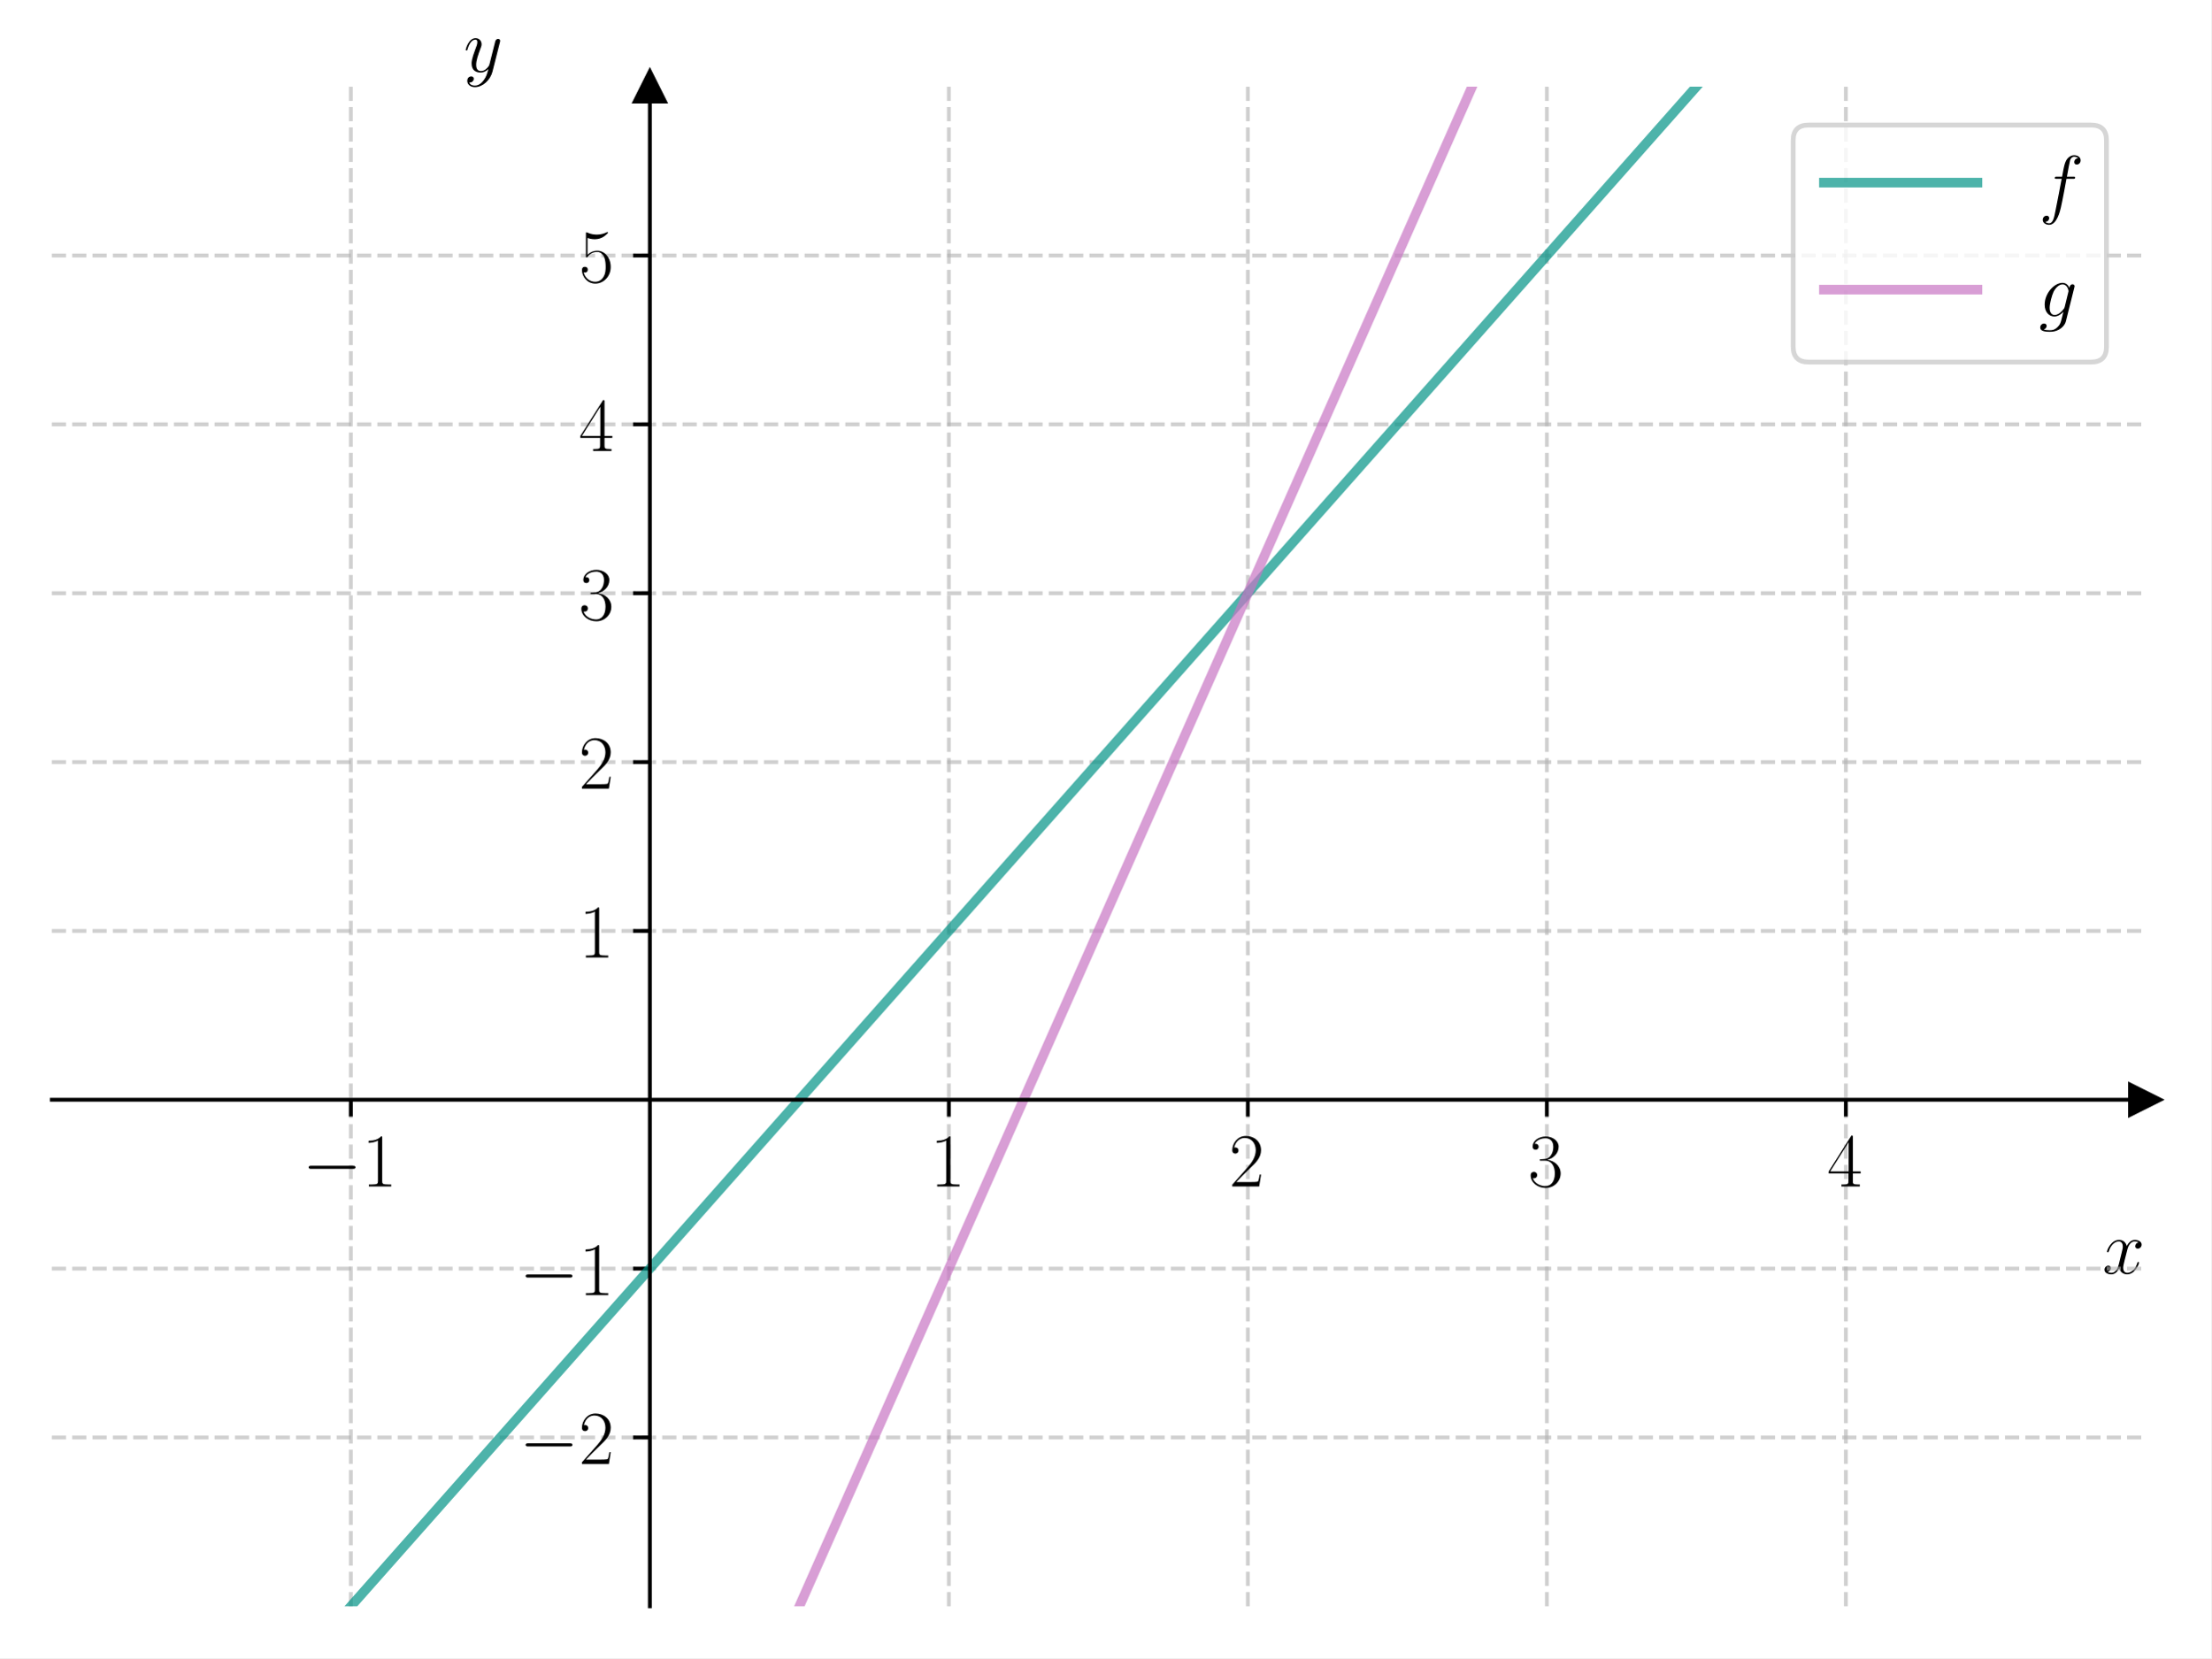
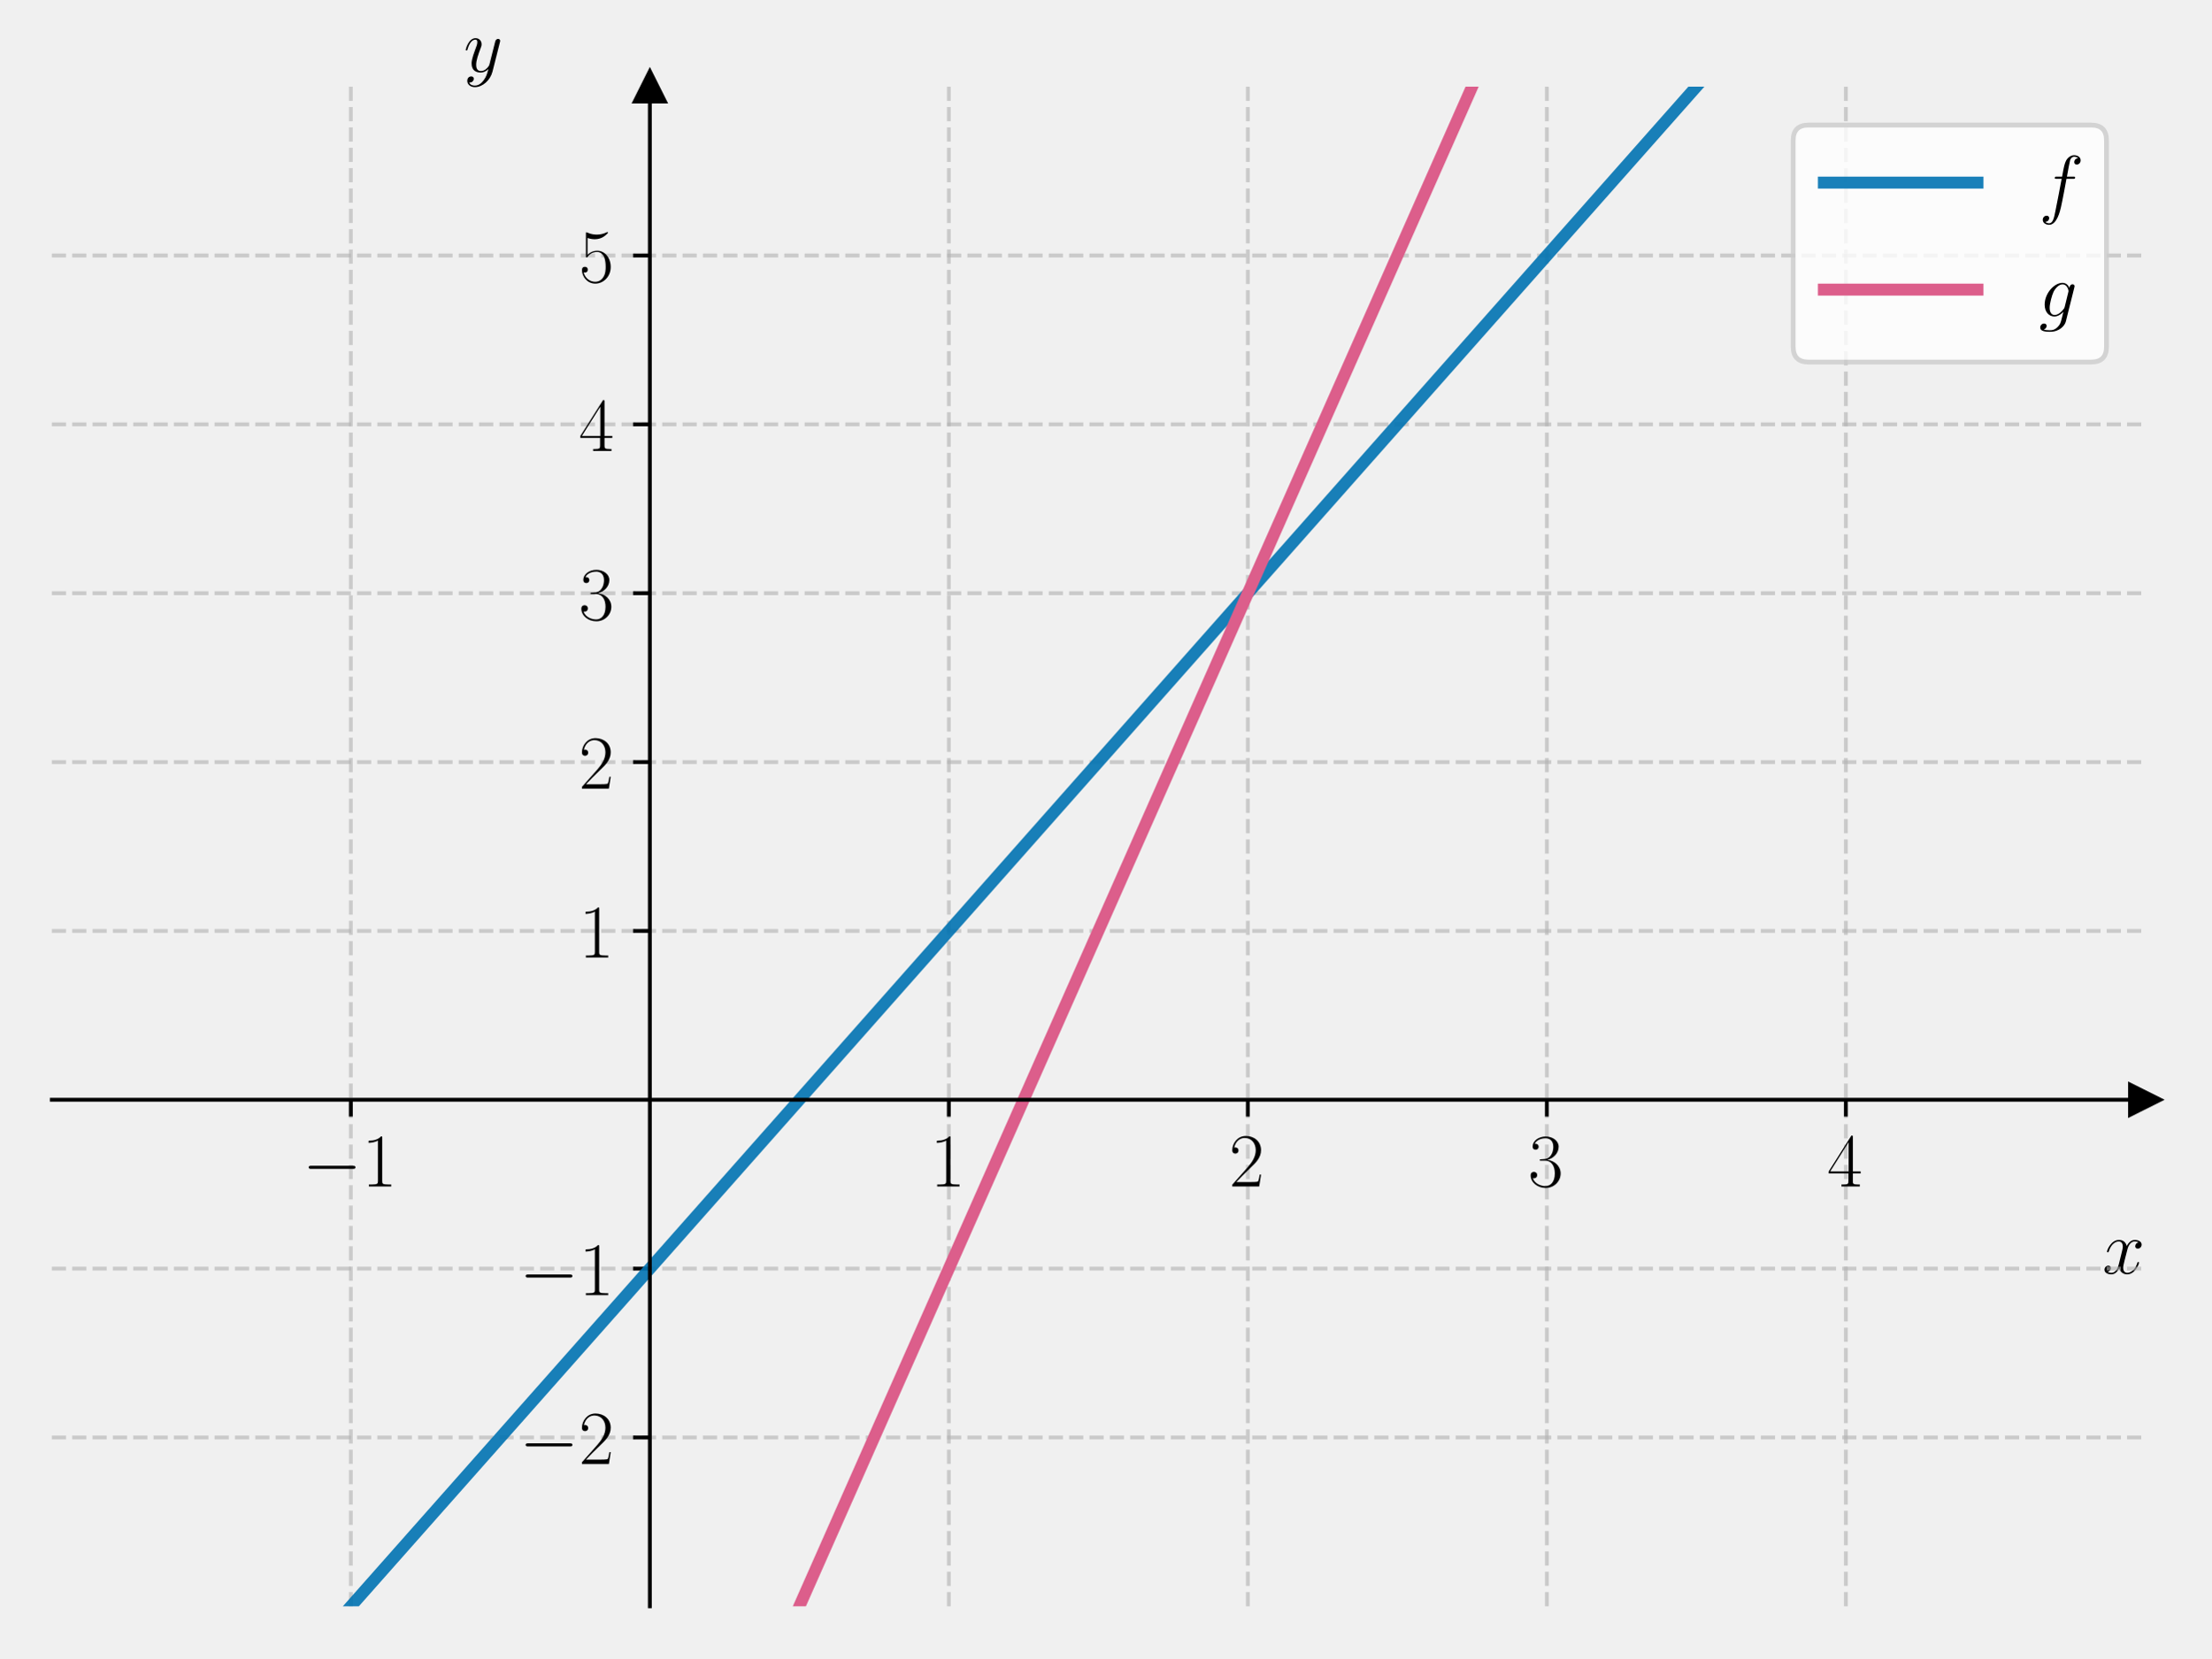
<svg xmlns="http://www.w3.org/2000/svg" xmlns:xlink="http://www.w3.org/1999/xlink" width="460.8pt" height="345.6pt" viewBox="0 0 460.8 345.6" version="1.1">
  <defs>
    <style type="text/css">*{stroke-linejoin: round; stroke-linecap: butt}</style>
  </defs>
  <g id="figure_1">
    <g id="patch_1">
-       <path d="M 0 345.6  L 460.8 345.6  L 460.8 0  L 0 0  z " style="fill: #ffffff" />
+       <path d="M 0 345.6  L 460.8 345.6  L 460.8 0  L 0 0  L 0 345.6  z " style="fill: none" />
    </g>
    <g id="axes_1">
      <g id="patch_2">
-         <path d="M 10.8 334.8  L 447 334.8  L 447 18.065  L 10.8 18.065  z " style="fill: #ffffff" />
+         <path d="M 10.8 334.8  L 447 334.8  L 447 18.065  L 10.8 18.065  L 10.8 334.8  z " style="fill: none" />
      </g>
      <g id="matplotlib.axis_1">
        <g id="xtick_1">
          <g id="line2d_1">
-             <path d="M 73.114 334.8  L 73.114 18.065  " clip-path="url(#p5d72499dbb)" style="fill: none; stroke-dasharray: 2.96,1.28; stroke-dashoffset: 0; stroke: #b0b0b0; stroke-opacity: 0.6; stroke-width: 0.8" />
+             <path d="M 73.114 334.8  L 73.114 18.065  " clip-path="url(#pf8ac6408e3)" style="fill: none; stroke-dasharray: 2.96,1.28; stroke-dashoffset: 0; stroke: #b0b0b0; stroke-opacity: 0.6; stroke-width: 0.8" />
          </g>
          <g id="line2d_2">
            <defs>
-               <path id="maed77513b4" d="M 0 0  L 0 3.5  " style="stroke: #000000; stroke-width: 0.8" />
-             </defs>
-             <g>
-               <use xlink:href="#maed77513b4" x="73.114" y="229.222" style="stroke: #000000; stroke-width: 0.8" />
+               <path id="mbaae648160" d="M 0 0  L 0 3.5  " style="stroke: #000000; stroke-width: 0.8" />
+             </defs>
+             <g>
+               <use xlink:href="#mbaae648160" x="73.114" y="229.222" style="stroke: #000000; stroke-width: 0.8" />
            </g>
          </g>
          <g id="text_1">
            <g transform="translate(63.01329 247.2911) scale(0.16 -0.16)">
              <defs>
                <path id="CMSY10-0" d="M 4218 1472  C 4326 1472 4442 1472 4442 1600  C 4442 1728 4326 1728 4218 1728  L 755 1728  C 646 1728 531 1728 531 1600  C 531 1472 646 1472 755 1472  L 4218 1472  z " transform="scale(0.015625)" />
                <path id="CMR17-31" d="M 1702 4058  C 1702 4192 1696 4192 1606 4192  C 1357 3916 979 3827 621 3827  C 602 3827 570 3827 563 3808  C 557 3795 557 3782 557 3648  C 755 3648 1088 3686 1344 3839  L 1344 461  C 1344 236 1331 160 781 160  L 589 160  L 589 0  C 896 0 1216 0 1523 0  C 1830 0 2150 0 2458 0  L 2458 160  L 2266 160  C 1715 160 1702 230 1702 458  L 1702 4058  z " transform="scale(0.015625)" />
              </defs>
              <use xlink:href="#CMSY10-0" transform="scale(0.996264)" />
              <use xlink:href="#CMR17-31" transform="translate(77.48747 0) scale(0.996264)" />
            </g>
          </g>
        </g>
        <g id="xtick_2">
          <g id="line2d_3">
-             <path d="M 197.743 334.8  L 197.743 18.065  " clip-path="url(#p5d72499dbb)" style="fill: none; stroke-dasharray: 2.96,1.28; stroke-dashoffset: 0; stroke: #b0b0b0; stroke-opacity: 0.6; stroke-width: 0.8" />
+             <path d="M 197.743 334.8  L 197.743 18.065  " clip-path="url(#pf8ac6408e3)" style="fill: none; stroke-dasharray: 2.96,1.28; stroke-dashoffset: 0; stroke: #b0b0b0; stroke-opacity: 0.6; stroke-width: 0.8" />
          </g>
          <g id="line2d_4">
            <g>
-               <use xlink:href="#maed77513b4" x="197.743" y="229.222" style="stroke: #000000; stroke-width: 0.8" />
+               <use xlink:href="#mbaae648160" x="197.743" y="229.222" style="stroke: #000000; stroke-width: 0.8" />
            </g>
          </g>
          <g id="text_2">
            <g transform="translate(193.8409 247.2911) scale(0.16 -0.16)">
              <use xlink:href="#CMR17-31" transform="scale(0.996264)" />
            </g>
          </g>
        </g>
        <g id="xtick_3">
          <g id="line2d_5">
-             <path d="M 260.057 334.8  L 260.057 18.065  " clip-path="url(#p5d72499dbb)" style="fill: none; stroke-dasharray: 2.96,1.28; stroke-dashoffset: 0; stroke: #b0b0b0; stroke-opacity: 0.6; stroke-width: 0.8" />
+             <path d="M 260.057 334.8  L 260.057 18.065  " clip-path="url(#pf8ac6408e3)" style="fill: none; stroke-dasharray: 2.96,1.28; stroke-dashoffset: 0; stroke: #b0b0b0; stroke-opacity: 0.6; stroke-width: 0.8" />
          </g>
          <g id="line2d_6">
            <g>
-               <use xlink:href="#maed77513b4" x="260.057" y="229.222" style="stroke: #000000; stroke-width: 0.8" />
+               <use xlink:href="#mbaae648160" x="260.057" y="229.222" style="stroke: #000000; stroke-width: 0.8" />
            </g>
          </g>
          <g id="text_3">
            <g transform="translate(256.1551 247.2911) scale(0.16 -0.16)">
              <defs>
                <path id="CMR17-32" d="M 2669 989  L 2554 989  C 2490 536 2438 459 2413 420  C 2381 369 1920 369 1830 369  L 602 369  C 832 619 1280 1072 1824 1597  C 2214 1967 2669 2402 2669 3035  C 2669 3790 2067 4224 1395 4224  C 691 4224 262 3604 262 3030  C 262 2780 448 2748 525 2748  C 589 2748 781 2787 781 3010  C 781 3207 614 3264 525 3264  C 486 3264 448 3258 422 3245  C 544 3790 915 4058 1306 4058  C 1862 4058 2227 3617 2227 3035  C 2227 2479 1901 2000 1536 1584  L 262 146  L 262 0  L 2515 0  L 2669 989  z " transform="scale(0.015625)" />
              </defs>
              <use xlink:href="#CMR17-32" transform="scale(0.996264)" />
            </g>
          </g>
        </g>
        <g id="xtick_4">
          <g id="line2d_7">
-             <path d="M 322.371 334.8  L 322.371 18.065  " clip-path="url(#p5d72499dbb)" style="fill: none; stroke-dasharray: 2.96,1.28; stroke-dashoffset: 0; stroke: #b0b0b0; stroke-opacity: 0.6; stroke-width: 0.8" />
+             <path d="M 322.371 334.8  L 322.371 18.065  " clip-path="url(#pf8ac6408e3)" style="fill: none; stroke-dasharray: 2.96,1.28; stroke-dashoffset: 0; stroke: #b0b0b0; stroke-opacity: 0.6; stroke-width: 0.8" />
          </g>
          <g id="line2d_8">
            <g>
-               <use xlink:href="#maed77513b4" x="322.371" y="229.222" style="stroke: #000000; stroke-width: 0.8" />
+               <use xlink:href="#mbaae648160" x="322.371" y="229.222" style="stroke: #000000; stroke-width: 0.8" />
            </g>
          </g>
          <g id="text_4">
            <g transform="translate(318.4694 247.2911) scale(0.16 -0.16)">
              <defs>
                <path id="CMR17-33" d="M 1414 2157  C 1984 2157 2234 1662 2234 1090  C 2234 320 1824 25 1453 25  C 1114 25 563 194 390 693  C 422 680 454 680 486 680  C 640 680 755 782 755 948  C 755 1133 614 1216 486 1216  C 378 1216 211 1165 211 926  C 211 335 787 -128 1466 -128  C 2176 -128 2720 430 2720 1085  C 2720 1707 2208 2157 1600 2227  C 2086 2328 2554 2756 2554 3329  C 2554 3820 2048 4179 1472 4179  C 890 4179 378 3829 378 3329  C 378 3110 544 3072 627 3072  C 762 3072 877 3155 877 3321  C 877 3486 762 3569 627 3569  C 602 3569 570 3569 544 3557  C 730 3959 1235 4032 1459 4032  C 1683 4032 2106 3925 2106 3320  C 2106 3143 2080 2828 1862 2550  C 1670 2304 1453 2304 1242 2284  C 1210 2284 1062 2269 1037 2269  C 992 2263 966 2257 966 2208  C 966 2163 973 2157 1101 2157  L 1414 2157  z " transform="scale(0.015625)" />
              </defs>
              <use xlink:href="#CMR17-33" transform="scale(0.996264)" />
            </g>
          </g>
        </g>
        <g id="xtick_5">
          <g id="line2d_9">
-             <path d="M 384.686 334.8  L 384.686 18.065  " clip-path="url(#p5d72499dbb)" style="fill: none; stroke-dasharray: 2.96,1.28; stroke-dashoffset: 0; stroke: #b0b0b0; stroke-opacity: 0.6; stroke-width: 0.8" />
+             <path d="M 384.686 334.8  L 384.686 18.065  " clip-path="url(#pf8ac6408e3)" style="fill: none; stroke-dasharray: 2.96,1.28; stroke-dashoffset: 0; stroke: #b0b0b0; stroke-opacity: 0.6; stroke-width: 0.8" />
          </g>
          <g id="line2d_10">
            <g>
-               <use xlink:href="#maed77513b4" x="384.686" y="229.222" style="stroke: #000000; stroke-width: 0.8" />
+               <use xlink:href="#mbaae648160" x="384.686" y="229.222" style="stroke: #000000; stroke-width: 0.8" />
            </g>
          </g>
          <g id="text_5">
            <g transform="translate(380.7837 247.2911) scale(0.16 -0.16)">
              <defs>
                <path id="CMR17-34" d="M 2150 4122  C 2150 4256 2144 4256 2029 4256  L 128 1254  L 128 1088  L 1779 1088  L 1779 457  C 1779 224 1766 160 1318 160  L 1197 160  L 1197 0  C 1402 0 1747 0 1965 0  C 2182 0 2528 0 2733 0  L 2733 160  L 2611 160  C 2163 160 2150 224 2150 457  L 2150 1088  L 2803 1088  L 2803 1254  L 2150 1254  L 2150 4122  z M 1798 3703  L 1798 1254  L 256 1254  L 1798 3703  z " transform="scale(0.015625)" />
              </defs>
              <use xlink:href="#CMR17-34" transform="scale(0.996264)" />
            </g>
          </g>
        </g>
        <g id="text_6">
          <g transform="translate(438.1306 265.4602) scale(0.16 -0.16)">
            <defs>
              <path id="CMMI12-78" d="M 3034 2606  C 2829 2567 2752 2414 2752 2293  C 2752 2139 2874 2088 2963 2088  C 3155 2088 3290 2254 3290 2427  C 3290 2695 2982 2816 2714 2816  C 2323 2816 2106 2433 2048 2312  C 1901 2816 1504 2816 1389 2816  C 736 2816 390 1980 390 1839  C 390 1814 416 1782 461 1782  C 512 1782 525 1820 538 1846  C 755 2555 1184 2689 1370 2689  C 1658 2689 1715 2420 1715 2267  C 1715 2127 1677 1980 1600 1673  L 1382 798  C 1286 415 1101 64 762 64  C 730 64 570 64 435 147  C 666 192 717 383 717 460  C 717 588 621 664 499 664  C 346 664 179 530 179 326  C 179 57 480 -64 755 -64  C 1062 -64 1280 179 1414 441  C 1517 64 1837 -64 2074 -64  C 2726 -64 3072 773 3072 913  C 3072 945 3046 971 3008 971  C 2950 971 2944 939 2925 888  C 2752 326 2381 64 2093 64  C 1869 64 1747 230 1747 492  C 1747 632 1773 734 1875 1156  L 2099 2024  C 2195 2408 2413 2689 2707 2689  C 2720 2689 2899 2689 3034 2606  z " transform="scale(0.015625)" />
            </defs>
            <use xlink:href="#CMMI12-78" transform="scale(0.996264)" />
          </g>
        </g>
      </g>
      <g id="matplotlib.axis_2">
        <g id="ytick_1">
          <g id="line2d_11">
-             <path d="M 10.8 299.607  L 447 299.607  " clip-path="url(#p5d72499dbb)" style="fill: none; stroke-dasharray: 2.96,1.28; stroke-dashoffset: 0; stroke: #b0b0b0; stroke-opacity: 0.6; stroke-width: 0.8" />
+             <path d="M 10.8 299.607  L 447 299.607  " clip-path="url(#pf8ac6408e3)" style="fill: none; stroke-dasharray: 2.96,1.28; stroke-dashoffset: 0; stroke: #b0b0b0; stroke-opacity: 0.6; stroke-width: 0.8" />
          </g>
          <g id="line2d_12">
            <defs>
-               <path id="m1ce5e04e1d" d="M 0 0  L -3.5 0  " style="stroke: #000000; stroke-width: 0.8" />
-             </defs>
-             <g>
-               <use xlink:href="#m1ce5e04e1d" x="135.429" y="299.607" style="stroke: #000000; stroke-width: 0.8" />
+               <path id="m8568db39bb" d="M 0 0  L -3.5 0  " style="stroke: #000000; stroke-width: 0.8" />
+             </defs>
+             <g>
+               <use xlink:href="#m8568db39bb" x="135.429" y="299.607" style="stroke: #000000; stroke-width: 0.8" />
            </g>
          </g>
          <g id="text_7">
            <g transform="translate(108.2266 305.142) scale(0.16 -0.16)">
              <use xlink:href="#CMSY10-0" transform="scale(0.996264)" />
              <use xlink:href="#CMR17-32" transform="translate(77.48747 0) scale(0.996264)" />
            </g>
          </g>
        </g>
        <g id="ytick_2">
          <g id="line2d_13">
-             <path d="M 10.8 264.414  L 447 264.414  " clip-path="url(#p5d72499dbb)" style="fill: none; stroke-dasharray: 2.96,1.28; stroke-dashoffset: 0; stroke: #b0b0b0; stroke-opacity: 0.6; stroke-width: 0.8" />
+             <path d="M 10.8 264.414  L 447 264.414  " clip-path="url(#pf8ac6408e3)" style="fill: none; stroke-dasharray: 2.96,1.28; stroke-dashoffset: 0; stroke: #b0b0b0; stroke-opacity: 0.6; stroke-width: 0.8" />
          </g>
          <g id="line2d_14">
            <g>
-               <use xlink:href="#m1ce5e04e1d" x="135.429" y="264.414" style="stroke: #000000; stroke-width: 0.8" />
+               <use xlink:href="#m8568db39bb" x="135.429" y="264.414" style="stroke: #000000; stroke-width: 0.8" />
            </g>
          </g>
          <g id="text_8">
            <g transform="translate(108.2266 269.9491) scale(0.16 -0.16)">
              <use xlink:href="#CMSY10-0" transform="scale(0.996264)" />
              <use xlink:href="#CMR17-31" transform="translate(77.48747 0) scale(0.996264)" />
            </g>
          </g>
        </g>
        <g id="ytick_3">
          <g id="line2d_15">
-             <path d="M 10.8 194.029  L 447 194.029  " clip-path="url(#p5d72499dbb)" style="fill: none; stroke-dasharray: 2.96,1.28; stroke-dashoffset: 0; stroke: #b0b0b0; stroke-opacity: 0.6; stroke-width: 0.8" />
+             <path d="M 10.8 194.029  L 447 194.029  " clip-path="url(#pf8ac6408e3)" style="fill: none; stroke-dasharray: 2.96,1.28; stroke-dashoffset: 0; stroke: #b0b0b0; stroke-opacity: 0.6; stroke-width: 0.8" />
          </g>
          <g id="line2d_16">
            <g>
-               <use xlink:href="#m1ce5e04e1d" x="135.429" y="194.029" style="stroke: #000000; stroke-width: 0.8" />
+               <use xlink:href="#m8568db39bb" x="135.429" y="194.029" style="stroke: #000000; stroke-width: 0.8" />
            </g>
          </g>
          <g id="text_9">
            <g transform="translate(120.6246 199.5635) scale(0.16 -0.16)">
              <use xlink:href="#CMR17-31" transform="scale(0.996264)" />
            </g>
          </g>
        </g>
        <g id="ytick_4">
          <g id="line2d_17">
-             <path d="M 10.8 158.836  L 447 158.836  " clip-path="url(#p5d72499dbb)" style="fill: none; stroke-dasharray: 2.96,1.28; stroke-dashoffset: 0; stroke: #b0b0b0; stroke-opacity: 0.6; stroke-width: 0.8" />
+             <path d="M 10.8 158.836  L 447 158.836  " clip-path="url(#pf8ac6408e3)" style="fill: none; stroke-dasharray: 2.96,1.28; stroke-dashoffset: 0; stroke: #b0b0b0; stroke-opacity: 0.6; stroke-width: 0.8" />
          </g>
          <g id="line2d_18">
            <g>
-               <use xlink:href="#m1ce5e04e1d" x="135.429" y="158.836" style="stroke: #000000; stroke-width: 0.8" />
+               <use xlink:href="#m8568db39bb" x="135.429" y="158.836" style="stroke: #000000; stroke-width: 0.8" />
            </g>
          </g>
          <g id="text_10">
            <g transform="translate(120.6246 164.3706) scale(0.16 -0.16)">
              <use xlink:href="#CMR17-32" transform="scale(0.996264)" />
            </g>
          </g>
        </g>
        <g id="ytick_5">
          <g id="line2d_19">
-             <path d="M 10.8 123.643  L 447 123.643  " clip-path="url(#p5d72499dbb)" style="fill: none; stroke-dasharray: 2.96,1.28; stroke-dashoffset: 0; stroke: #b0b0b0; stroke-opacity: 0.6; stroke-width: 0.8" />
+             <path d="M 10.8 123.643  L 447 123.643  " clip-path="url(#pf8ac6408e3)" style="fill: none; stroke-dasharray: 2.96,1.28; stroke-dashoffset: 0; stroke: #b0b0b0; stroke-opacity: 0.6; stroke-width: 0.8" />
          </g>
          <g id="line2d_20">
            <g>
-               <use xlink:href="#m1ce5e04e1d" x="135.429" y="123.643" style="stroke: #000000; stroke-width: 0.8" />
+               <use xlink:href="#m8568db39bb" x="135.429" y="123.643" style="stroke: #000000; stroke-width: 0.8" />
            </g>
          </g>
          <g id="text_11">
            <g transform="translate(120.6246 129.1778) scale(0.16 -0.16)">
              <use xlink:href="#CMR17-33" transform="scale(0.996264)" />
            </g>
          </g>
        </g>
        <g id="ytick_6">
          <g id="line2d_21">
-             <path d="M 10.8 88.45  L 447 88.45  " clip-path="url(#p5d72499dbb)" style="fill: none; stroke-dasharray: 2.96,1.28; stroke-dashoffset: 0; stroke: #b0b0b0; stroke-opacity: 0.6; stroke-width: 0.8" />
+             <path d="M 10.8 88.45  L 447 88.45  " clip-path="url(#pf8ac6408e3)" style="fill: none; stroke-dasharray: 2.96,1.28; stroke-dashoffset: 0; stroke: #b0b0b0; stroke-opacity: 0.6; stroke-width: 0.8" />
          </g>
          <g id="line2d_22">
            <g>
-               <use xlink:href="#m1ce5e04e1d" x="135.429" y="88.45" style="stroke: #000000; stroke-width: 0.8" />
+               <use xlink:href="#m8568db39bb" x="135.429" y="88.45" style="stroke: #000000; stroke-width: 0.8" />
            </g>
          </g>
          <g id="text_12">
            <g transform="translate(120.6246 93.98499) scale(0.16 -0.16)">
              <use xlink:href="#CMR17-34" transform="scale(0.996264)" />
            </g>
          </g>
        </g>
        <g id="ytick_7">
          <g id="line2d_23">
-             <path d="M 10.8 53.257  L 447 53.257  " clip-path="url(#p5d72499dbb)" style="fill: none; stroke-dasharray: 2.96,1.28; stroke-dashoffset: 0; stroke: #b0b0b0; stroke-opacity: 0.6; stroke-width: 0.8" />
+             <path d="M 10.8 53.257  L 447 53.257  " clip-path="url(#pf8ac6408e3)" style="fill: none; stroke-dasharray: 2.96,1.28; stroke-dashoffset: 0; stroke: #b0b0b0; stroke-opacity: 0.6; stroke-width: 0.8" />
          </g>
          <g id="line2d_24">
            <g>
-               <use xlink:href="#m1ce5e04e1d" x="135.429" y="53.257" style="stroke: #000000; stroke-width: 0.8" />
+               <use xlink:href="#m8568db39bb" x="135.429" y="53.257" style="stroke: #000000; stroke-width: 0.8" />
            </g>
          </g>
          <g id="text_13">
            <g transform="translate(120.6246 58.79216) scale(0.16 -0.16)">
              <defs>
                <path id="CMR17-35" d="M 730 3692  C 794 3666 1056 3584 1325 3584  C 1920 3584 2246 3911 2432 4100  C 2432 4157 2432 4192 2394 4192  C 2387 4192 2374 4192 2323 4163  C 2099 4058 1837 3973 1517 3973  C 1325 3973 1037 3999 723 4139  C 653 4171 640 4171 634 4171  C 602 4171 595 4164 595 4037  L 595 2203  C 595 2089 595 2057 659 2057  C 691 2057 704 2070 736 2114  C 941 2401 1222 2522 1542 2522  C 1766 2522 2246 2382 2246 1289  C 2246 1085 2246 715 2054 421  C 1894 159 1645 25 1370 25  C 947 25 518 320 403 814  C 429 807 480 795 506 795  C 589 795 749 840 749 1038  C 749 1210 627 1280 506 1280  C 358 1280 262 1190 262 1011  C 262 454 704 -128 1382 -128  C 2042 -128 2669 440 2669 1264  C 2669 2030 2170 2624 1549 2624  C 1222 2624 947 2503 730 2274  L 730 3692  z " transform="scale(0.015625)" />
              </defs>
              <use xlink:href="#CMR17-35" transform="scale(0.996264)" />
            </g>
          </g>
        </g>
        <g id="text_14">
          <g transform="translate(96.61632 14.96506) scale(0.16 -0.16)">
            <defs>
              <path id="CMMI12-79" d="M 1683 -700  C 1510 -939 1261 -1152 947 -1152  C 870 -1152 563 -1152 467 -889  C 486 -895 518 -895 531 -895  C 723 -895 851 -729 851 -582  C 851 -435 730 -384 634 -384  C 531 -384 307 -458 307 -759  C 307 -1071 582 -1286 947 -1286  C 1587 -1286 2234 -700 2413 6  L 3040 2485  C 3046 2517 3059 2556 3059 2594  C 3059 2689 2982 2753 2886 2753  C 2829 2753 2694 2727 2643 2535  L 2170 658  C 2138 543 2138 530 2086 460  C 1958 281 1747 64 1440 64  C 1082 64 1050 415 1050 588  C 1050 952 1222 1443 1395 1903  C 1466 2088 1504 2178 1504 2305  C 1504 2574 1312 2816 998 2816  C 410 2816 173 1890 173 1839  C 173 1814 198 1782 243 1782  C 301 1782 307 1807 333 1897  C 486 2433 730 2689 979 2689  C 1037 2689 1146 2689 1146 2478  C 1146 2312 1075 2127 979 1884  C 666 1047 666 837 666 683  C 666 77 1101 -64 1421 -64  C 1606 -64 1837 -6 2061 230  L 2067 224  C 1971 -147 1907 -392 1683 -700  z " transform="scale(0.015625)" />
            </defs>
            <use xlink:href="#CMMI12-79" transform="scale(0.996264)" />
          </g>
        </g>
      </g>
      <g id="line2d_25">
        <defs>
-           <path id="m4a3d7da8e8" d="M 3 0  L -3 -3  L -3 3  z " style="stroke: #000000; stroke-linejoin: miter" />
+           <path id="m599f97a724" d="M 3 0  L -3 -3  L -3 3  z " style="stroke: #000000; stroke-linejoin: miter" />
        </defs>
        <g>
-           <use xlink:href="#m4a3d7da8e8" x="447" y="229.222" style="stroke: #000000; stroke-linejoin: miter" />
+           <use xlink:href="#m599f97a724" x="447" y="229.222" style="stroke: #000000; stroke-linejoin: miter" />
        </g>
      </g>
      <g id="line2d_26">
        <defs>
-           <path id="m2bf22500f4" d="M 0 -3  L -3 3  L 3 3  z " style="stroke: #000000; stroke-linejoin: miter" />
+           <path id="mab7e003275" d="M 0 -3  L -3 3  L 3 3  z " style="stroke: #000000; stroke-linejoin: miter" />
        </defs>
        <g>
-           <use xlink:href="#m2bf22500f4" x="135.429" y="18.065" style="stroke: #000000; stroke-linejoin: miter" />
+           <use xlink:href="#mab7e003275" x="135.429" y="18.065" style="stroke: #000000; stroke-linejoin: miter" />
        </g>
      </g>
      <g id="line2d_27">
-         <path d="M 62.667 346.6  L 65.378 343.538  L 71.47 336.658  L 77.561 329.777  L 83.652 322.897  L 89.744 316.017  L 95.835 309.136  L 101.926 302.256  L 108.018 295.376  L 114.109 288.495  L 120.2 281.615  L 126.292 274.735  L 132.383 267.854  L 138.474 260.974  L 144.566 254.094  L 150.657 247.214  L 156.748 240.333  L 162.84 233.453  L 168.931 226.573  L 175.022 219.692  L 181.114 212.812  L 187.205 205.932  L 193.296 199.051  L 199.388 192.171  L 205.479 185.291  L 211.57 178.41  L 217.661 171.53  L 223.753 164.65  L 229.844 157.769  L 235.935 150.889  L 242.027 144.009  L 248.118 137.128  L 254.209 130.248  L 260.301 123.368  L 266.392 116.487  L 272.483 109.607  L 278.575 102.727  L 284.666 95.847  L 290.757 88.966  L 296.849 82.086  L 302.94 75.206  L 309.031 68.325  L 315.123 61.445  L 321.214 54.565  L 327.305 47.684  L 333.397 40.804  L 339.488 33.924  L 345.579 27.043  L 351.671 20.163  L 357.762 13.283  L 363.853 6.402  L 369.945 -0.478  L 370.407 -1  " clip-path="url(#p5d72499dbb)" style="fill: none; stroke: #029386; stroke-opacity: 0.7; stroke-width: 2; stroke-linecap: square" />
+         <path d="M 62.667 346.6  L 370.407 -1  L 370.407 -1  " clip-path="url(#pf8ac6408e3)" style="fill: none; stroke: #0072b2; stroke-opacity: 0.9; stroke-width: 2.5; stroke-linecap: square" />
      </g>
      <g id="line2d_28">
-         <path d="M 161.362 346.6  L 162.84 343.263  L 168.931 329.502  L 175.022 315.742  L 181.114 301.981  L 187.205 288.22  L 193.296 274.46  L 199.388 260.699  L 205.479 246.938  L 211.57 233.178  L 217.661 219.417  L 223.753 205.656  L 229.844 191.896  L 235.935 178.135  L 242.027 164.375  L 248.118 150.614  L 254.209 136.853  L 260.301 123.093  L 266.392 109.332  L 272.483 95.571  L 278.575 81.811  L 284.666 68.05  L 290.757 54.289  L 296.849 40.529  L 302.94 26.768  L 309.031 13.007  L 315.123 -0.753  L 315.232 -1  " clip-path="url(#p5d72499dbb)" style="fill: none; stroke: #c875c4; stroke-opacity: 0.7; stroke-width: 2; stroke-linecap: square" />
+         <path d="M 161.362 346.6  L 315.232 -1  L 315.232 -1  " clip-path="url(#pf8ac6408e3)" style="fill: none; stroke: #dc5e8b; stroke-width: 2.5; stroke-linecap: square" />
      </g>
      <g id="patch_3">
        <path d="M 135.429 334.8  L 135.429 18.065  " style="fill: none; stroke: #000000; stroke-width: 0.8; stroke-linejoin: miter; stroke-linecap: square" />
      </g>
      <g id="patch_4">
        <path d="M 447 334.8  L 447 18.065  " style="fill: none" />
      </g>
      <g id="patch_5">
        <path d="M 10.8 229.222  L 447 229.222  " style="fill: none; stroke: #000000; stroke-width: 0.8; stroke-linejoin: miter; stroke-linecap: square" />
      </g>
      <g id="patch_6">
        <path d="M 10.8 18.065  L 447 18.065  " style="fill: none" />
      </g>
      <g id="legend_1">
        <g id="patch_7">
          <path d="M 376.907 75.463  L 435.8 75.463  Q 439 75.463 439 72.263  L 439 29.265  Q 439 26.065 435.8 26.065  L 376.907 26.065  Q 373.707 26.065 373.707 29.265  L 373.707 72.263  Q 373.707 75.463 376.907 75.463  z " style="fill: #ffffff; opacity: 0.8; stroke: #cccccc; stroke-linejoin: miter" />
        </g>
        <g id="line2d_29">
-           <path d="M 380.107 38.065  L 396.107 38.065  L 412.107 38.065  " style="fill: none; stroke: #029386; stroke-opacity: 0.7; stroke-width: 2; stroke-linecap: square" />
+           <path d="M 380.107 38.065  L 396.107 38.065  L 412.107 38.065  " style="fill: none; stroke: #0072b2; stroke-opacity: 0.9; stroke-width: 2.5; stroke-linecap: square" />
        </g>
        <g id="text_15">
          <g transform="translate(424.9067 43.66453) scale(0.16 -0.16)">
            <defs>
              <path id="CMMI12-66" d="M 2854 2566  C 2982 2566 3034 2566 3034 2688  C 3034 2752 2982 2752 2867 2752  L 2349 2752  C 2470 3429 2560 3897 2611 4107  C 2650 4265 2784 4416 2950 4416  C 3085 4416 3219 4358 3283 4298  C 3034 4272 2957 4082 2957 3969  C 2957 3837 3053 3759 3174 3759  C 3302 3759 3494 3870 3494 4119  C 3494 4393 3226 4544 2944 4544  C 2669 4544 2400 4334 2272 4078  C 2157 3848 2093 3611 1946 2752  L 1517 2752  C 1395 2752 1331 2752 1331 2637  C 1331 2566 1370 2566 1498 2566  L 1907 2566  C 1792 1976 1530 542 1382 -137  C 1274 -689 1178 -1152 858 -1152  C 838 -1152 653 -1152 538 -1031  C 864 -1005 864 -726 864 -720  C 864 -593 768 -517 646 -517  C 518 -517 326 -625 326 -867  C 326 -1140 608 -1280 858 -1280  C 1510 -1280 1779 -118 1850 199  C 1965 688 2278 2376 2310 2566  L 2854 2566  z " transform="scale(0.015625)" />
            </defs>
            <use xlink:href="#CMMI12-66" transform="scale(0.996264)" />
          </g>
        </g>
        <g id="line2d_30">
-           <path d="M 380.107 60.364  L 396.107 60.364  L 412.107 60.364  " style="fill: none; stroke: #c875c4; stroke-opacity: 0.7; stroke-width: 2; stroke-linecap: square" />
+           <path d="M 380.107 60.364  L 396.107 60.364  L 412.107 60.364  " style="fill: none; stroke: #dc5e8b; stroke-width: 2.5; stroke-linecap: square" />
        </g>
        <g id="text_16">
          <g transform="translate(424.9067 65.96401) scale(0.16 -0.16)">
            <defs>
              <path id="CMMI12-67" d="M 2163 811  C 2138 709 2125 683 2042 588  C 1779 249 1510 128 1312 128  C 1101 128 902 294 902 734  C 902 1073 1094 1788 1235 2076  C 1421 2433 1709 2689 1978 2689  C 2400 2689 2483 2165 2483 2127  L 2464 2037  L 2163 811  z M 2560 2395  C 2477 2580 2298 2816 1978 2816  C 1280 2816 486 1941 486 990  C 486 326 890 0 1299 0  C 1638 0 1939 268 2054 396  L 1914 -171  C 1824 -516 1786 -674 1555 -894  C 1293 -1152 1050 -1152 909 -1152  C 717 -1152 557 -1139 397 -1089  C 602 -1033 653 -858 653 -789  C 653 -689 576 -588 435 -588  C 282 -588 115 -714 115 -922  C 115 -1180 378 -1280 922 -1280  C 1747 -1280 2176 -753 2259 -410  L 2970 2435  C 2989 2511 2989 2524 2989 2536  C 2989 2625 2918 2695 2822 2695  C 2669 2695 2579 2567 2560 2395  z " transform="scale(0.015625)" />
            </defs>
            <use xlink:href="#CMMI12-67" transform="scale(0.996264)" />
          </g>
        </g>
      </g>
    </g>
  </g>
  <defs>
-     <clipPath id="p5d72499dbb">
+     <clipPath id="pf8ac6408e3">
      <rect x="10.8" y="18.065" width="436.2" height="316.735" />
    </clipPath>
  </defs>
</svg>
